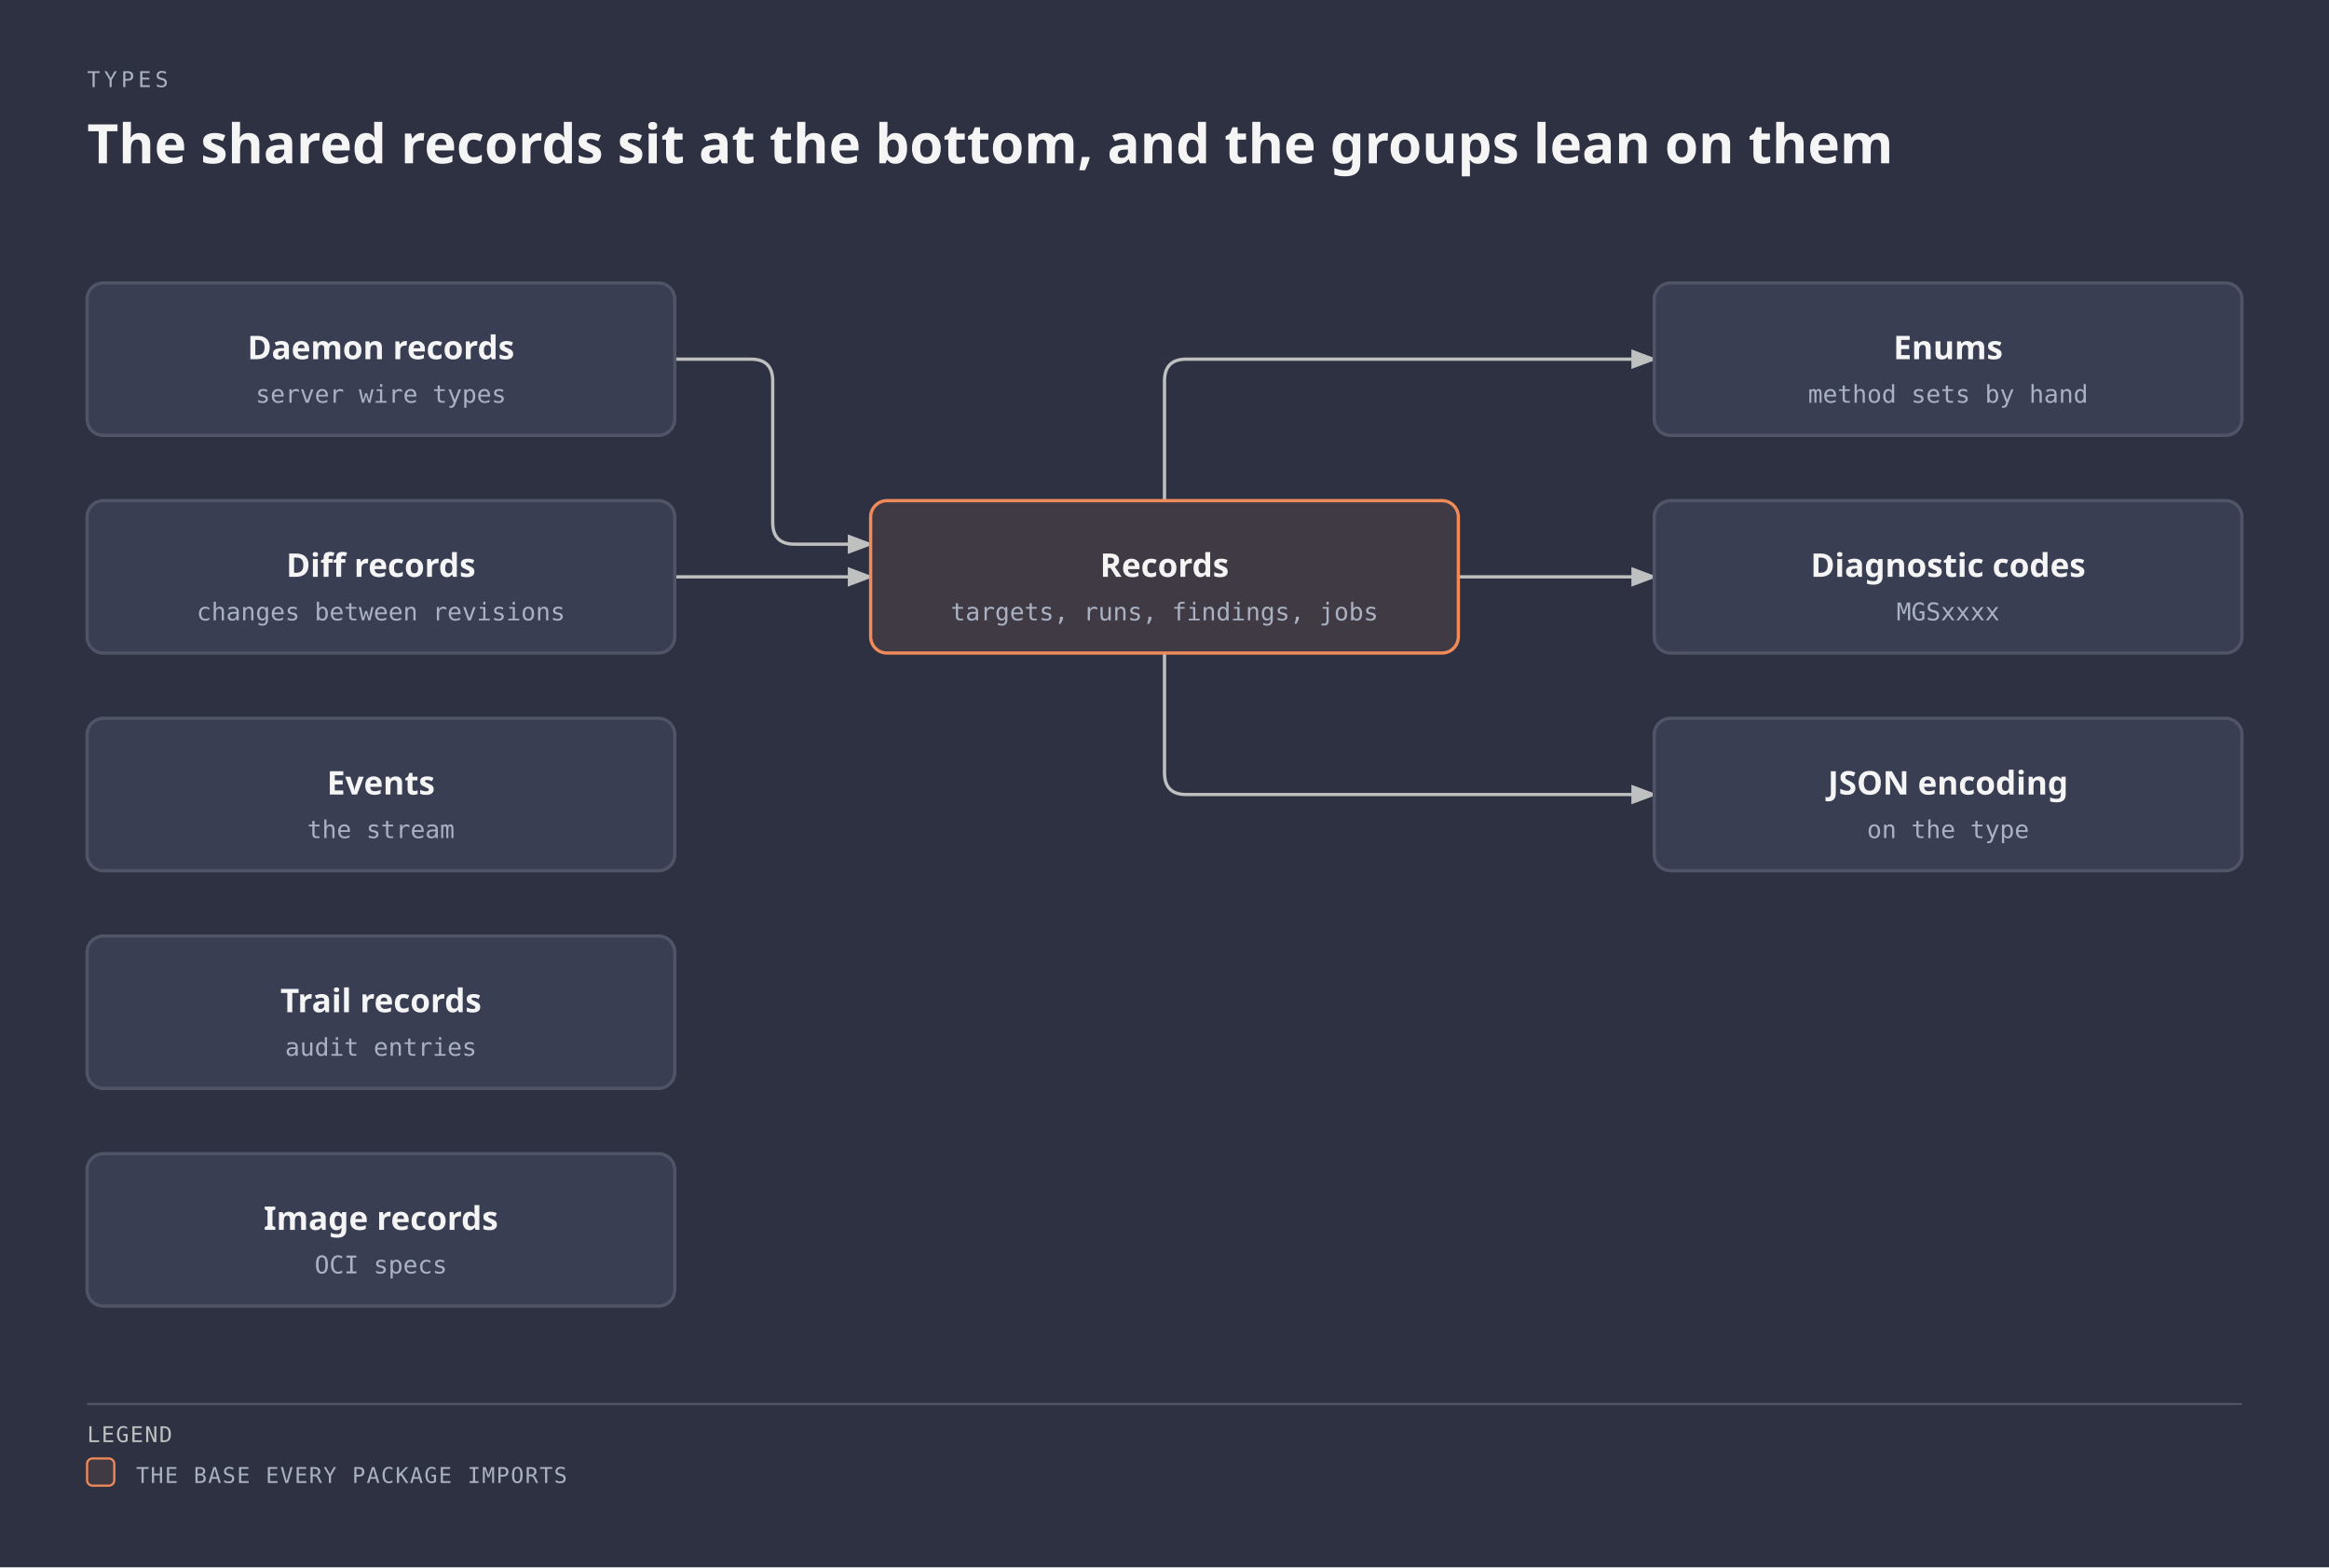
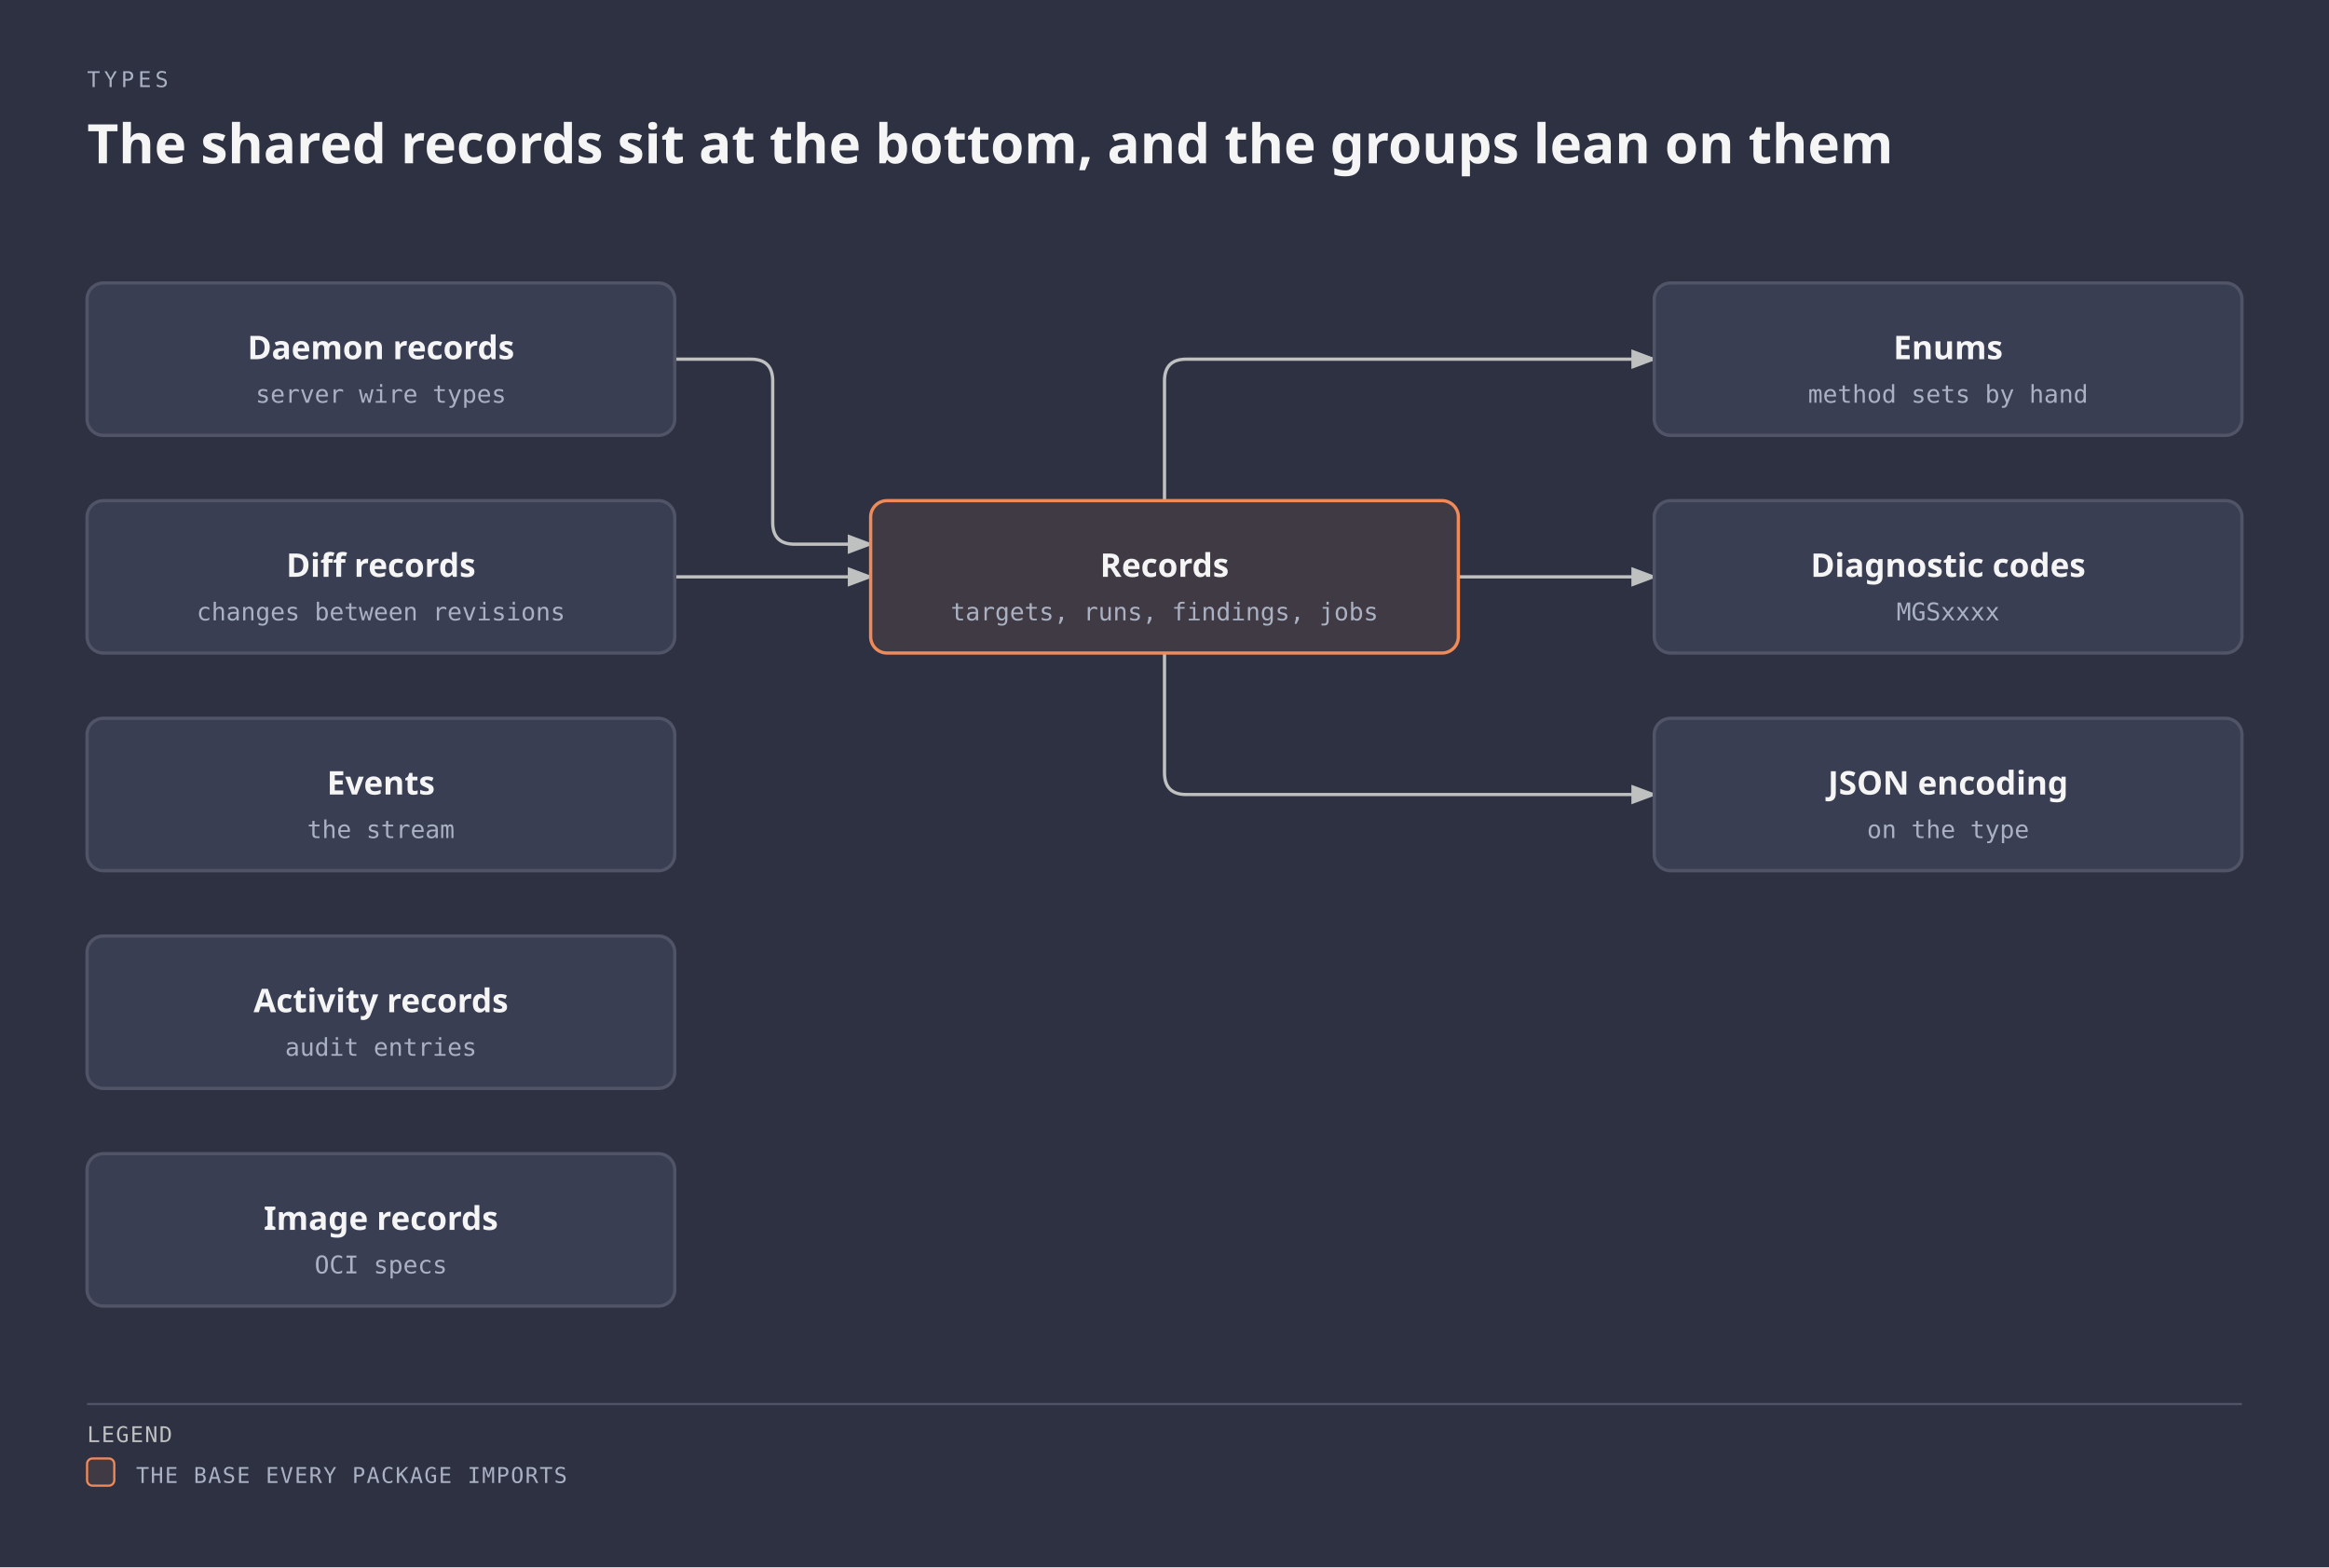
<svg xmlns="http://www.w3.org/2000/svg" viewBox="0 0 856 576" width="856" height="576" role="img" aria-labelledby="types-title types-desc" class="magus-diagram">
  <defs>
    <marker id="types-arrow-default" markerWidth="8" markerHeight="6" refX="7" refY="3" orient="auto">
      <polygon points="0 0, 8 3, 0 6" fill="#bfc0c0" />
    </marker>
    <marker id="types-arrow-accent" markerWidth="8" markerHeight="6" refX="7" refY="3" orient="auto">
      <polygon points="0 0, 8 3, 0 6" fill="#f08a59" />
    </marker>
    <marker id="types-arrow-link" markerWidth="8" markerHeight="6" refX="7" refY="3" orient="auto">
      <polygon points="0 0, 8 3, 0 6" fill="#6a95d8" />
    </marker>
  </defs>
  <rect width="100%" height="100%" fill="#2d3142" />
  <text x="32" y="32" fill="#a9b1c2" font-family="monospace" font-size="8" style="font-variant-ligatures:none" letter-spacing="0.18em">TYPES</text>
  <text x="32" y="60" fill="#f5f5f5" font-family="sans-serif" font-size="20" font-weight="600">The shared records sit at the bottom, and the groups lean on them</text>
  <g transform="translate(0,40)">
    <path data-edge="types-&gt;types/enum" id="types-edge-types-types_2fenum" d="M 428 144 L 428 100 Q 428 92 436 92 L 608 92" fill="none" stroke="#bfc0c0" stroke-width="1.2" marker-end="url(#types-arrow-default)" />
    <path data-edge="types-&gt;libs/diagnostics" id="types-edge-types-libs_2fdiagnostics" d="M 536 172 L 608 172" fill="none" stroke="#bfc0c0" stroke-width="1.2" marker-end="url(#types-arrow-default)" />
-     <path data-edge="types-&gt;internal/json" id="types-edge-types-internal_2fjson" d="M 428 200 L 428 244 Q 428 252 436 252 L 608 252" fill="none" stroke="#bfc0c0" stroke-width="1.2" marker-end="url(#types-arrow-default)" />
+     <path data-edge="types-&gt;libs/codec" id="types-edge-types-libs_2fcodec" d="M 428 200 L 428 244 Q 428 252 436 252 L 608 252" fill="none" stroke="#bfc0c0" stroke-width="1.2" marker-end="url(#types-arrow-default)" />
    <path data-edge="types/daemon-&gt;types" id="types-edge-types_2fdaemon-types" d="M 248 92 L 276 92 Q 284 92 284 100 L 284 152 Q 284 160 292 160 L 320 160" fill="none" stroke="#bfc0c0" stroke-width="1.2" marker-end="url(#types-arrow-default)" />
    <path data-edge="types/diff-&gt;types" id="types-edge-types_2fdiff-types" d="M 248 172 L 320 172" fill="none" stroke="#bfc0c0" stroke-width="1.2" marker-end="url(#types-arrow-default)" />
    <g data-node="types" data-anchor="types">
      <rect x="320" y="144" width="216" height="56" rx="6" fill="#2d3142" />
      <rect x="320" y="144" width="216" height="56" rx="6" fill="#403a44" stroke="#f08a59" stroke-width="1.2" />
      <text x="428" y="172" fill="#f5f5f5" font-family="sans-serif" font-size="12" font-weight="600" text-anchor="middle">Records</text>
      <text x="428" y="188" fill="#a9b1c2" font-family="monospace" font-size="9" style="font-variant-ligatures:none" text-anchor="middle">targets, runs, findings, jobs</text>
    </g>
    <g data-node="types/enum" data-anchor="types/enum">
      <rect x="608" y="64" width="216" height="56" rx="6" fill="#2d3142" />
      <rect x="608" y="64" width="216" height="56" rx="6" fill="#393e53" stroke="#505466" stroke-width="1.2" />
      <text x="716" y="92" fill="#f5f5f5" font-family="sans-serif" font-size="12" font-weight="600" text-anchor="middle">Enums</text>
      <text x="716" y="108" fill="#a9b1c2" font-family="monospace" font-size="9" style="font-variant-ligatures:none" text-anchor="middle">method sets by hand</text>
    </g>
    <g data-node="libs/diagnostics" data-anchor="libs/diagnostics">
      <rect x="608" y="144" width="216" height="56" rx="6" fill="#2d3142" />
      <rect x="608" y="144" width="216" height="56" rx="6" fill="#393e53" stroke="#505466" stroke-width="1.2" />
      <text x="716" y="172" fill="#f5f5f5" font-family="sans-serif" font-size="12" font-weight="600" text-anchor="middle">Diagnostic codes</text>
      <text x="716" y="188" fill="#a9b1c2" font-family="monospace" font-size="9" style="font-variant-ligatures:none" text-anchor="middle">MGSxxxx</text>
    </g>
-     <g data-node="internal/json" data-anchor="internal/json">
+     <g data-node="libs/codec" data-anchor="libs/codec">
      <rect x="608" y="224" width="216" height="56" rx="6" fill="#2d3142" />
      <rect x="608" y="224" width="216" height="56" rx="6" fill="#393e53" stroke="#505466" stroke-width="1.2" />
      <text x="716" y="252" fill="#f5f5f5" font-family="sans-serif" font-size="12" font-weight="600" text-anchor="middle">JSON encoding</text>
      <text x="716" y="268" fill="#a9b1c2" font-family="monospace" font-size="9" style="font-variant-ligatures:none" text-anchor="middle">on the type</text>
    </g>
    <g data-node="types/daemon" data-anchor="types/daemon">
      <rect x="32" y="64" width="216" height="56" rx="6" fill="#2d3142" />
      <rect x="32" y="64" width="216" height="56" rx="6" fill="#393e53" stroke="#505466" stroke-width="1.2" />
      <text x="140" y="92" fill="#f5f5f5" font-family="sans-serif" font-size="12" font-weight="600" text-anchor="middle">Daemon records</text>
      <text x="140" y="108" fill="#a9b1c2" font-family="monospace" font-size="9" style="font-variant-ligatures:none" text-anchor="middle">server wire types</text>
    </g>
    <g data-node="types/diff" data-anchor="types/diff">
      <rect x="32" y="144" width="216" height="56" rx="6" fill="#2d3142" />
      <rect x="32" y="144" width="216" height="56" rx="6" fill="#393e53" stroke="#505466" stroke-width="1.2" />
      <text x="140" y="172" fill="#f5f5f5" font-family="sans-serif" font-size="12" font-weight="600" text-anchor="middle">Diff records</text>
      <text x="140" y="188" fill="#a9b1c2" font-family="monospace" font-size="9" style="font-variant-ligatures:none" text-anchor="middle">changes between revisions</text>
    </g>
    <g data-node="types/events" data-anchor="types/events">
      <rect x="32" y="224" width="216" height="56" rx="6" fill="#2d3142" />
      <rect x="32" y="224" width="216" height="56" rx="6" fill="#393e53" stroke="#505466" stroke-width="1.2" />
      <text x="140" y="252" fill="#f5f5f5" font-family="sans-serif" font-size="12" font-weight="600" text-anchor="middle">Events</text>
      <text x="140" y="268" fill="#a9b1c2" font-family="monospace" font-size="9" style="font-variant-ligatures:none" text-anchor="middle">the stream</text>
    </g>
    <g data-node="types/trail" data-anchor="types/trail">
      <rect x="32" y="304" width="216" height="56" rx="6" fill="#2d3142" />
      <rect x="32" y="304" width="216" height="56" rx="6" fill="#393e53" stroke="#505466" stroke-width="1.2" />
-       <text x="140" y="332" fill="#f5f5f5" font-family="sans-serif" font-size="12" font-weight="600" text-anchor="middle">Trail records</text>
+       <text x="140" y="332" fill="#f5f5f5" font-family="sans-serif" font-size="12" font-weight="600" text-anchor="middle">Activity records</text>
      <text x="140" y="348" fill="#a9b1c2" font-family="monospace" font-size="9" style="font-variant-ligatures:none" text-anchor="middle">audit entries</text>
    </g>
    <g data-node="types/image" data-anchor="types/image">
      <rect x="32" y="384" width="216" height="56" rx="6" fill="#2d3142" />
      <rect x="32" y="384" width="216" height="56" rx="6" fill="#393e53" stroke="#505466" stroke-width="1.2" />
      <text x="140" y="412" fill="#f5f5f5" font-family="sans-serif" font-size="12" font-weight="600" text-anchor="middle">Image records</text>
      <text x="140" y="428" fill="#a9b1c2" font-family="monospace" font-size="9" style="font-variant-ligatures:none" text-anchor="middle">OCI specs</text>
    </g>
    <line x1="32" y1="476" x2="824" y2="476" stroke="#505466" stroke-width="0.8" />
    <text x="32" y="490" fill="#bfc0c0" font-family="monospace" font-size="8" style="font-variant-ligatures:none" letter-spacing="0.06em">LEGEND</text>
    <rect x="32" y="496" width="10" height="10" rx="2" fill="#403a44" stroke="#f08a59" stroke-width="0.8" />
    <text x="50" y="505" fill="#a9b1c2" font-family="monospace" font-size="8" style="font-variant-ligatures:none" letter-spacing="0.06em">THE BASE EVERY PACKAGE IMPORTS</text>
  </g>
</svg>
